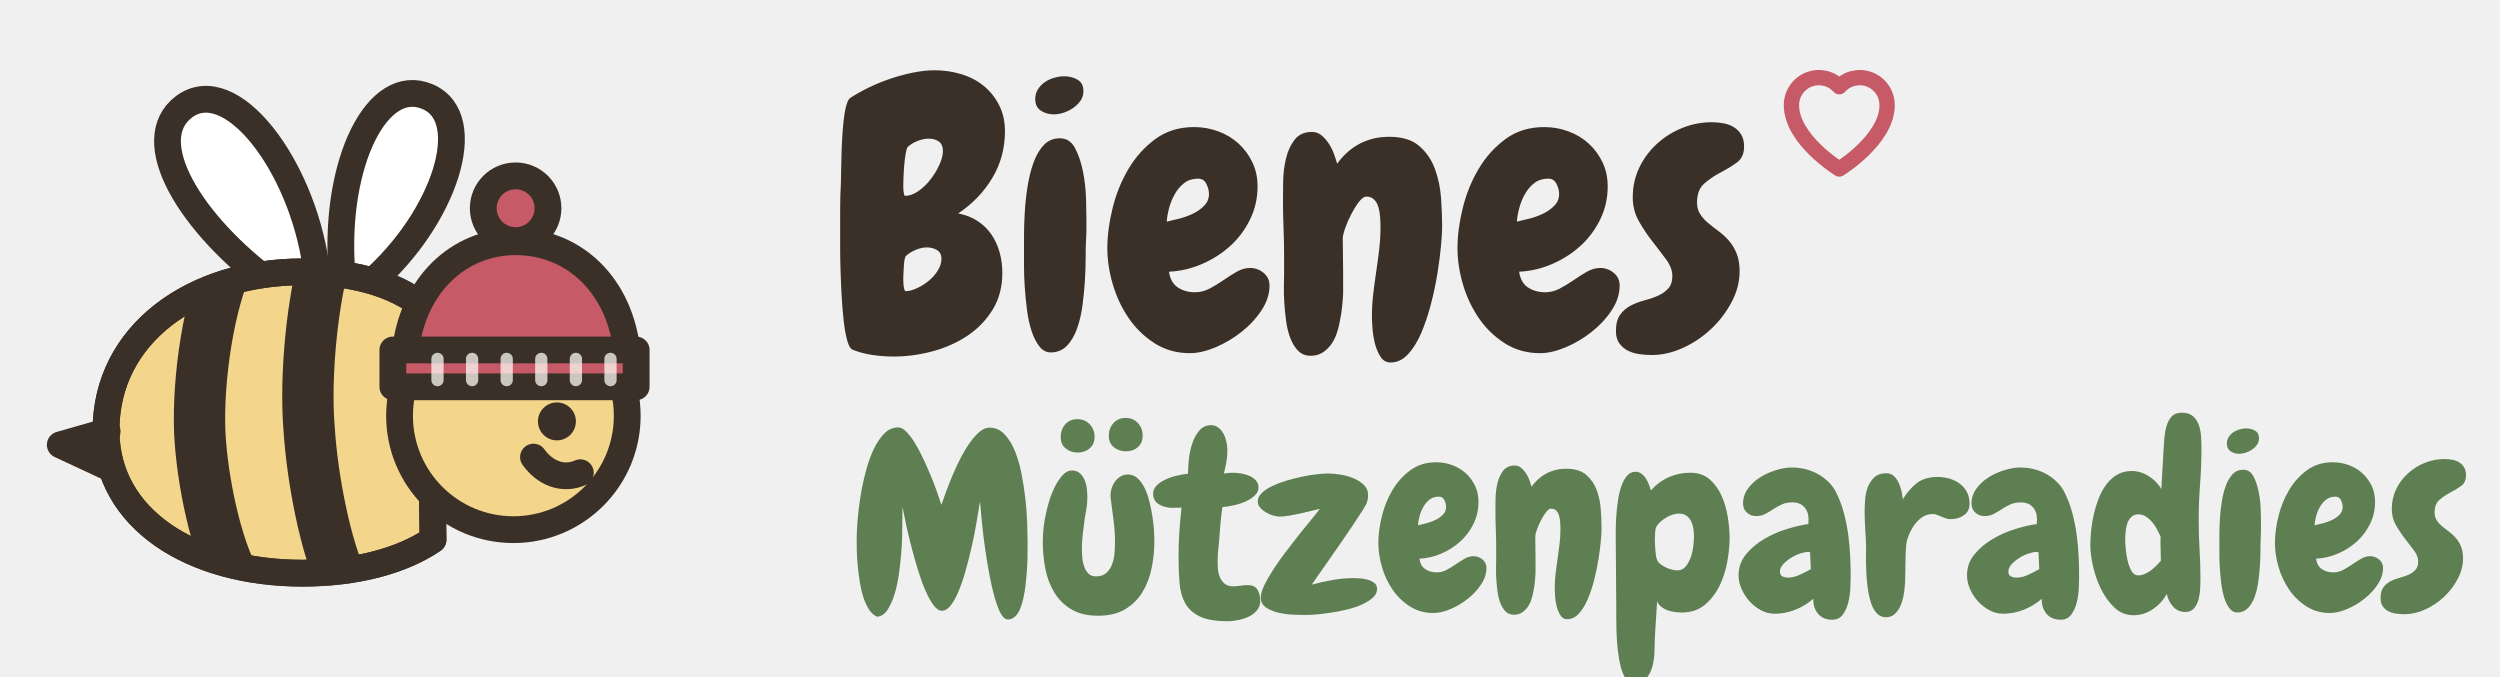
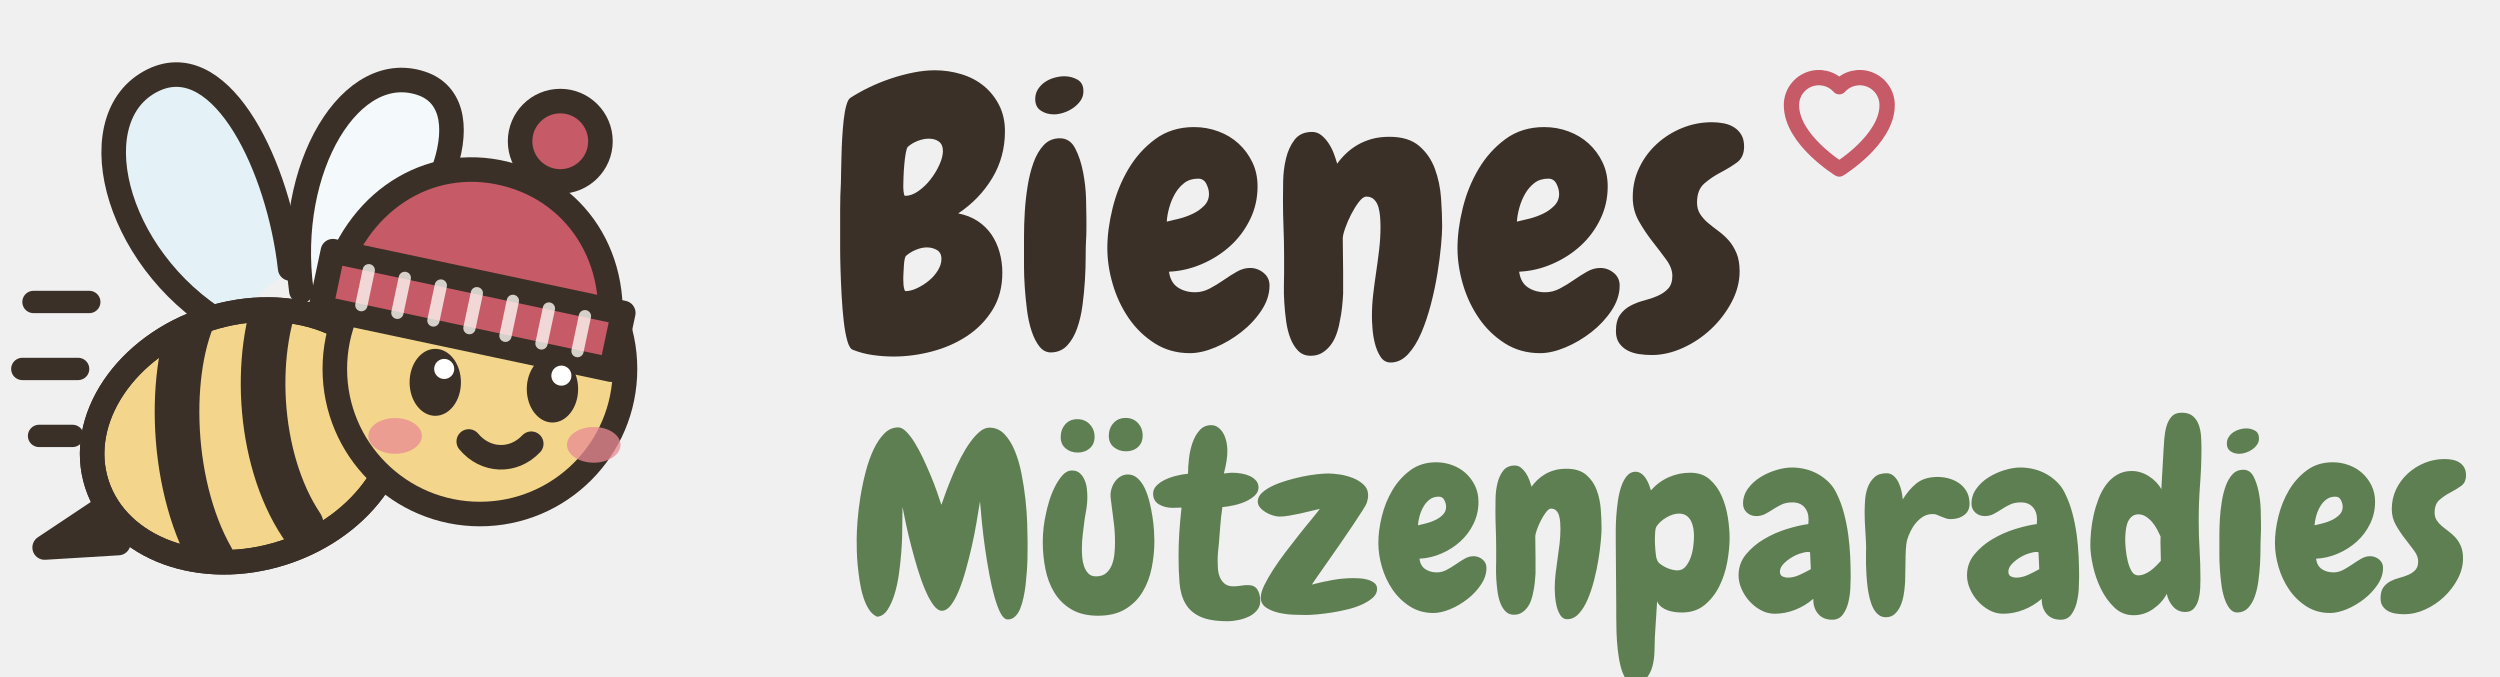
<svg xmlns="http://www.w3.org/2000/svg" viewBox="0 0 196 53" role="img" aria-label="Bienes Mützenparadies">
  <g transform="translate(0 -1.7) scale(0.875)">
    <defs>
      <clipPath id="lc-body">
-         <path d="M9.5 40.5c0-8.6 7.8-14.2 17.6-14.2 5 0 8.9 1.3 11.4 3.6l.3 20.4c-2.8 1.9-6.9 3-11.7 3-9.8 0-17.6-4.8-17.6-12.8Z" />
+         <ellipse cx="22" cy="41" rx="14" ry="11" transform="rotate(-18 22 41)" />
      </clipPath>
    </defs>
-     <g fill="none" stroke="#3A3027" stroke-width="2.4" stroke-linecap="round" stroke-linejoin="round">
-       <path d="M24.5 27.5C17 22 12.5 14.5 16.5 11.5c4.2-3.1 10.5 5.2 11.8 14.2" fill="#FFFFFF" />
-       <path d="M30.6 25.9c-.6-9.4 3.2-17.2 7.7-15.3 4.5 1.9 1.5 10.9-5 16.6" fill="#FFFFFF" />
-       <path d="M9.5 40.5c0-8.6 7.8-14.2 17.6-14.2 5 0 8.9 1.3 11.4 3.6l.3 20.4c-2.8 1.9-6.9 3-11.7 3-9.8 0-17.6-4.8-17.6-12.8Z" fill="#F3D68B" />
-       <path d="M9.6 40.6 5.4 41.8l4.5 2.1" fill="#3A3027" />
-       <path d="M20.5 25.3c-1.8 3.8-2.8 10.6-2.6 15.4.2 4.3 1.5 10.4 3.2 13.3M29.3 24.4c-1.3 4.2-2 11.2-1.6 16 .3 4.6 1.5 10.7 3.1 14" stroke-width="4.6" clip-path="url(#lc-body)" />
-       <path d="M9.5 40.5c0-8.6 7.8-14.2 17.6-14.2 5 0 8.9 1.3 11.4 3.6l.3 20.4c-2.8 1.9-6.9 3-11.7 3-9.8 0-17.6-4.8-17.6-12.8Z" />
-       <circle cx="46" cy="39.2" r="10.2" fill="#F3D68B" />
-       <path d="M36.3 33.6c.6-6.1 4.8-10 9.9-10 5.2 0 9.4 3.9 10 10" fill="#C65A66" />
-       <path d="M35.2 33.3h21.8v3.3H35.2z" fill="#C65A66" />
-       <circle cx="46.2" cy="20.6" r="2.9" fill="#C65A66" />
-       <path d="M47.8 42.9c1 1.4 2.6 2.1 4.2 1.4" />
+     <g fill="none" stroke="#3A3027" stroke-width="2.2" stroke-linecap="round" stroke-linejoin="round">
+       <path d="M3 29h5M2 35h5M3.5 41h3" stroke-width="2" />
+       <path d="M20 31c-10-6-13-19-6-22 6-2.5 11 8 12 17" fill="#E4F1F6" />
+       <path d="M27 28c-1.5-11 4.5-21 11-18.5 5.5 2.2 1 13-6 17.5" fill="#F4FAFC" />
+       <ellipse cx="22" cy="41" rx="14" ry="11" transform="rotate(-18 22 41)" fill="#F3D68B" />
+       <path d="M18 29c-3 5-3 16 1 23M25.5 27c-3 6-2.5 16 1.5 22" stroke-width="4" clip-path="url(#lc-body)" />
+       <ellipse cx="22" cy="41" rx="14" ry="11" transform="rotate(-18 22 41)" />
+       <path d="m9.4 47.4-5.4 3.6 6.6-.4" fill="#3A3027" />
+       <circle cx="43" cy="35" r="13" fill="#F3D68B" />
+       <path d="M30.6 30.4c.4-8 6-13.4 13-13.2 7 .2 12.4 5.9 12.2 13.9" fill="#C65A66" transform="rotate(12 43 25)" />
+       <path d="M30 27.2h26.6v5.2H30z" fill="#C65A66" transform="rotate(12 43 25)" />
+       <circle cx="50.2" cy="14.6" r="3.6" fill="#C65A66" />
+       <path d="M42 41.5c1.5 1.8 4 1.9 5.6.2" />
    </g>
-     <circle cx="49.9" cy="39.7" r="1.7" fill="#3A3027" />
-     <g stroke="#FBF8F3" stroke-width="1.1" stroke-linecap="round" opacity=".75">
-       <path d="M39.2 34.1v1.9M42.3 34.1v1.9M45.4 34.1v1.9M48.5 34.1v1.9M51.6 34.1v1.9M54.7 34.1v1.9" />
+     <g stroke="#FBF8F3" stroke-width="1.1" stroke-linecap="round" opacity=".8" transform="rotate(12 43 25)">
+       <path d="M33.5 28.2v3.2M36.8 28.2v3.2M40.1 28.2v3.2M43.4 28.2v3.2M46.7 28.2v3.2M50 28.2v3.2M53.3 28.2v3.2" />
    </g>
+     <ellipse cx="39" cy="36.2" rx="2.3" ry="3" fill="#3A3027" />
+     <ellipse cx="49.5" cy="36.8" rx="2.3" ry="3" fill="#3A3027" />
+     <circle cx="39.8" cy="35" r=".9" fill="#fff" />
+     <circle cx="50.3" cy="35.6" r=".9" fill="#fff" />
+     <ellipse cx="35.4" cy="41" rx="2.4" ry="1.6" fill="#E98A93" opacity=".75" />
+     <ellipse cx="53.2" cy="41.8" rx="2.4" ry="1.6" fill="#E98A93" opacity=".75" />
  </g>
  <path d="M78.788 10.286Q78.788 12.307 77.792 13.962Q76.796 15.618 75.126 16.731Q76.005 16.907 76.649 17.331Q77.294 17.756 77.719 18.371Q78.144 18.987 78.363 19.763Q78.583 20.539 78.583 21.389Q78.583 23.059 77.807 24.304Q77.03 25.549 75.8 26.355Q74.569 27.161 73.061 27.556Q71.552 27.952 70.058 27.952Q69.237 27.952 68.417 27.834Q67.597 27.717 66.864 27.424Q66.601 27.336 66.425 26.706Q66.249 26.077 66.147 25.168Q66.044 24.26 65.985 23.205Q65.927 22.151 65.898 21.184Q65.868 20.217 65.868 19.485Q65.868 18.752 65.868 18.459Q65.868 17.434 65.868 16.394Q65.868 15.354 65.927 14.329Q65.927 14.065 65.941 13.508Q65.956 12.952 65.971 12.263Q65.985 11.575 66.029 10.813Q66.073 10.051 66.147 9.392Q66.22 8.733 66.352 8.264Q66.483 7.795 66.659 7.678Q67.333 7.239 68.153 6.843Q68.974 6.448 69.853 6.155Q70.731 5.862 71.61 5.686Q72.489 5.51 73.28 5.51Q74.364 5.51 75.375 5.818Q76.386 6.125 77.133 6.741Q77.88 7.356 78.334 8.249Q78.788 9.143 78.788 10.286ZM73.925 11.838Q73.925 11.34 73.617 11.106Q73.31 10.871 72.812 10.871Q72.401 10.871 71.947 11.047Q71.493 11.223 71.171 11.516Q71.083 11.604 71.01 12.014Q70.937 12.424 70.893 12.937Q70.849 13.45 70.834 13.904Q70.819 14.358 70.819 14.504Q70.819 14.563 70.819 14.695Q70.819 14.827 70.834 14.973Q70.849 15.12 70.878 15.237Q70.907 15.354 70.966 15.354Q71.464 15.354 71.991 14.988Q72.519 14.621 72.943 14.079Q73.368 13.538 73.647 12.922Q73.925 12.307 73.925 11.838ZM73.808 20.305Q73.808 19.807 73.456 19.602Q73.105 19.397 72.665 19.397Q72.255 19.397 71.801 19.587Q71.347 19.778 71.054 20.041Q70.966 20.1 70.922 20.334Q70.878 20.569 70.863 20.847Q70.849 21.125 70.834 21.374Q70.819 21.623 70.819 21.711Q70.819 21.77 70.819 21.946Q70.819 22.121 70.834 22.312Q70.849 22.502 70.893 22.663Q70.937 22.825 70.995 22.825Q71.405 22.825 71.903 22.59Q72.401 22.356 72.826 22.004Q73.251 21.653 73.529 21.199Q73.808 20.745 73.808 20.305ZM84.94 7.151Q84.94 7.561 84.721 7.883Q84.501 8.205 84.149 8.454Q83.798 8.704 83.388 8.835Q82.978 8.967 82.626 8.967Q82.04 8.967 81.601 8.674Q81.161 8.381 81.161 7.766Q81.161 7.327 81.381 6.99Q81.601 6.653 81.923 6.433Q82.245 6.213 82.655 6.096Q83.065 5.979 83.446 5.979Q84.003 5.979 84.472 6.243Q84.94 6.506 84.94 7.151ZM85.175 17.112Q85.175 17.522 85.175 17.976Q85.175 18.43 85.146 18.84Q85.116 19.338 85.116 20.173Q85.116 21.008 85.058 21.975Q84.999 22.942 84.867 23.938Q84.735 24.934 84.442 25.754Q84.149 26.575 83.666 27.087Q83.183 27.6 82.45 27.629Q81.894 27.659 81.513 27.19Q81.132 26.721 80.883 25.974Q80.634 25.227 80.517 24.304Q80.399 23.381 80.341 22.517Q80.282 21.653 80.282 20.92Q80.282 20.188 80.282 19.836Q80.282 19.368 80.282 18.503Q80.282 17.639 80.341 16.643Q80.399 15.647 80.561 14.621Q80.722 13.596 81.029 12.746Q81.337 11.897 81.835 11.37Q82.333 10.842 83.095 10.842Q83.886 10.842 84.296 11.633Q84.706 12.424 84.911 13.479Q85.116 14.534 85.146 15.574Q85.175 16.614 85.175 17.112ZM99.53 22.385Q99.53 23.381 98.9 24.333Q98.271 25.286 97.318 26.033Q96.366 26.78 95.282 27.234Q94.198 27.688 93.29 27.688Q91.737 27.688 90.522 26.912Q89.306 26.135 88.485 24.934Q87.665 23.733 87.24 22.283Q86.815 20.832 86.815 19.455Q86.815 17.991 87.226 16.321Q87.636 14.651 88.471 13.245Q89.306 11.838 90.58 10.901Q91.855 9.963 93.612 9.963Q94.608 9.963 95.517 10.3Q96.425 10.637 97.099 11.252Q97.773 11.868 98.183 12.717Q98.593 13.567 98.593 14.621Q98.593 15.998 98.007 17.2Q97.421 18.401 96.454 19.28Q95.487 20.159 94.228 20.701Q92.968 21.243 91.649 21.301Q91.767 22.151 92.338 22.532Q92.909 22.913 93.7 22.913Q94.286 22.913 94.843 22.62Q95.399 22.327 95.927 21.96Q96.454 21.594 96.967 21.301Q97.48 21.008 98.007 21.008Q98.593 21.008 99.062 21.389Q99.53 21.77 99.53 22.385ZM94.784 15.207Q94.784 14.827 94.579 14.416Q94.374 14.006 93.935 14.006Q93.29 14.006 92.851 14.343Q92.411 14.68 92.118 15.193Q91.825 15.705 91.664 16.291Q91.503 16.877 91.474 17.375Q91.884 17.288 92.455 17.141Q93.026 16.995 93.539 16.746Q94.052 16.496 94.418 16.116Q94.784 15.735 94.784 15.207ZM109.023 28.42Q108.524 28.42 108.231 27.966Q107.939 27.512 107.792 26.926Q107.646 26.34 107.602 25.74Q107.558 25.139 107.558 24.817Q107.558 23.938 107.66 23.059Q107.763 22.18 107.895 21.301Q108.026 20.422 108.129 19.543Q108.231 18.664 108.231 17.786Q108.231 17.434 108.202 17.024Q108.173 16.614 108.07 16.247Q107.968 15.881 107.733 15.647Q107.499 15.413 107.118 15.413Q106.855 15.413 106.532 15.837Q106.21 16.262 105.932 16.804Q105.653 17.346 105.463 17.888Q105.273 18.43 105.273 18.694Q105.273 19.338 105.287 19.997Q105.302 20.657 105.302 21.33V23.03Q105.273 23.557 105.214 24.114Q105.155 24.67 105.038 25.198Q104.95 25.725 104.774 26.208Q104.599 26.692 104.32 27.058Q104.042 27.424 103.661 27.659Q103.28 27.893 102.753 27.893Q102.167 27.893 101.786 27.512Q101.405 27.131 101.171 26.531Q100.937 25.93 100.834 25.183Q100.731 24.436 100.688 23.718Q100.644 23 100.658 22.4Q100.673 21.799 100.673 21.448V20.071Q100.673 18.957 100.629 17.873Q100.585 16.789 100.585 15.705Q100.585 15.12 100.6 14.211Q100.614 13.303 100.819 12.439Q101.024 11.575 101.493 10.959Q101.962 10.344 102.87 10.344Q103.28 10.344 103.603 10.608Q103.925 10.871 104.174 11.252Q104.423 11.633 104.584 12.073Q104.745 12.512 104.833 12.834Q105.126 12.424 105.522 12.043Q105.917 11.663 106.415 11.37Q106.913 11.077 107.528 10.901Q108.144 10.725 108.935 10.725Q110.429 10.725 111.264 11.443Q112.099 12.161 112.494 13.23Q112.89 14.299 112.978 15.53Q113.065 16.76 113.065 17.756Q113.065 18.254 112.978 19.236Q112.89 20.217 112.699 21.404Q112.509 22.59 112.187 23.835Q111.864 25.08 111.425 26.106Q110.985 27.131 110.385 27.776Q109.784 28.42 109.023 28.42ZM126.981 22.385Q126.981 23.381 126.352 24.333Q125.722 25.286 124.77 26.033Q123.817 26.78 122.733 27.234Q121.649 27.688 120.741 27.688Q119.189 27.688 117.973 26.912Q116.757 26.135 115.937 24.934Q115.116 23.733 114.691 22.283Q114.267 20.832 114.267 19.455Q114.267 17.991 114.677 16.321Q115.087 14.651 115.922 13.245Q116.757 11.838 118.031 10.901Q119.306 9.963 121.064 9.963Q122.06 9.963 122.968 10.3Q123.876 10.637 124.55 11.252Q125.224 11.868 125.634 12.717Q126.044 13.567 126.044 14.621Q126.044 15.998 125.458 17.2Q124.872 18.401 123.905 19.28Q122.939 20.159 121.679 20.701Q120.419 21.243 119.101 21.301Q119.218 22.151 119.789 22.532Q120.36 22.913 121.151 22.913Q121.737 22.913 122.294 22.62Q122.851 22.327 123.378 21.96Q123.905 21.594 124.418 21.301Q124.931 21.008 125.458 21.008Q126.044 21.008 126.513 21.389Q126.981 21.77 126.981 22.385ZM122.235 15.207Q122.235 14.827 122.03 14.416Q121.825 14.006 121.386 14.006Q120.741 14.006 120.302 14.343Q119.862 14.68 119.569 15.193Q119.276 15.705 119.115 16.291Q118.954 16.877 118.925 17.375Q119.335 17.288 119.906 17.141Q120.478 16.995 120.99 16.746Q121.503 16.496 121.869 16.116Q122.235 15.735 122.235 15.207ZM136.737 11.487Q136.737 12.336 136.166 12.746Q135.595 13.157 134.892 13.523Q134.189 13.889 133.617 14.387Q133.046 14.885 133.046 15.881Q133.046 16.409 133.295 16.789Q133.544 17.17 133.91 17.478Q134.276 17.786 134.716 18.108Q135.155 18.43 135.522 18.84Q135.888 19.25 136.137 19.836Q136.386 20.422 136.386 21.272Q136.386 22.502 135.756 23.689Q135.126 24.875 134.145 25.798Q133.163 26.721 131.933 27.278Q130.702 27.834 129.501 27.834Q129.003 27.834 128.505 27.761Q128.007 27.688 127.611 27.483Q127.216 27.278 126.952 26.912Q126.689 26.545 126.689 25.959Q126.689 25.139 127.011 24.685Q127.333 24.231 127.831 23.967Q128.329 23.704 128.9 23.557Q129.472 23.411 129.97 23.191Q130.468 22.971 130.79 22.62Q131.112 22.268 131.112 21.623Q131.112 21.008 130.629 20.349Q130.146 19.69 129.56 18.943Q128.974 18.196 128.49 17.346Q128.007 16.496 128.007 15.471Q128.007 14.211 128.52 13.142Q129.032 12.073 129.897 11.282Q130.761 10.491 131.874 10.037Q132.987 9.582 134.218 9.582Q134.687 9.582 135.141 9.67Q135.595 9.758 135.946 9.978Q136.298 10.198 136.518 10.564Q136.737 10.93 136.737 11.487Z" fill="#3A3027" />
  <path transform="translate(138.2 3.0) scale(0.500)" d="M12 20.5s-7.5-4.6-7.5-10A4.3 4.3 0 0 1 12 7.6a4.3 4.3 0 0 1 7.5 2.9c0 5.4-7.5 10-7.5 10Z" fill="none" stroke="#C65A66" stroke-width="2.4" stroke-linejoin="round" />
  <path d="M80.405 45.871Q80.347 46.379 80.239 46.867Q80.132 47.355 79.976 47.736Q79.819 48.117 79.575 48.342Q79.331 48.566 79.019 48.566Q78.706 48.566 78.452 48.088Q78.198 47.609 77.974 46.818Q77.749 46.027 77.564 45.031Q77.378 44.035 77.231 43.01Q77.085 41.984 76.987 41.008Q76.89 40.031 76.831 39.309Q76.714 40.051 76.558 40.969Q76.401 41.887 76.187 42.834Q75.972 43.781 75.718 44.689Q75.464 45.598 75.171 46.311Q74.878 47.023 74.546 47.453Q74.214 47.883 73.843 47.883Q73.511 47.883 73.179 47.434Q72.847 46.984 72.534 46.252Q72.222 45.52 71.948 44.621Q71.675 43.723 71.44 42.814Q71.206 41.906 71.03 41.096Q70.855 40.285 70.757 39.738Q70.757 40.148 70.747 40.646Q70.737 41.145 70.737 41.359Q70.737 41.457 70.728 42.004Q70.718 42.551 70.659 43.312Q70.601 44.074 70.483 44.943Q70.366 45.812 70.142 46.555Q69.917 47.297 69.585 47.805Q69.253 48.312 68.765 48.352Q68.374 48.176 68.11 47.756Q67.847 47.336 67.671 46.77Q67.495 46.203 67.398 45.559Q67.3 44.914 67.241 44.299Q67.183 43.684 67.173 43.156Q67.163 42.629 67.163 42.297Q67.163 41.711 67.231 40.822Q67.3 39.934 67.456 38.957Q67.612 37.98 67.866 37.004Q68.12 36.027 68.481 35.256Q68.843 34.484 69.321 33.996Q69.8 33.508 70.425 33.508Q70.718 33.508 71.05 33.84Q71.382 34.172 71.714 34.709Q72.046 35.246 72.358 35.91Q72.671 36.574 72.954 37.248Q73.237 37.922 73.452 38.537Q73.667 39.152 73.804 39.582Q73.96 39.113 74.194 38.488Q74.429 37.863 74.712 37.189Q74.995 36.516 75.337 35.861Q75.679 35.207 76.05 34.689Q76.421 34.172 76.802 33.85Q77.183 33.527 77.573 33.527Q78.257 33.527 78.745 34.035Q79.233 34.543 79.565 35.354Q79.898 36.164 80.093 37.17Q80.288 38.176 80.396 39.162Q80.503 40.148 80.532 41.008Q80.562 41.867 80.562 42.395Q80.562 42.609 80.562 42.98Q80.562 43.352 80.552 43.82Q80.542 44.289 80.503 44.816Q80.464 45.344 80.405 45.871ZM90.503 42.414Q90.503 43.488 90.288 44.543Q90.073 45.598 89.565 46.428Q89.058 47.258 88.208 47.766Q87.358 48.273 86.089 48.273Q84.839 48.273 83.999 47.775Q83.159 47.277 82.661 46.457Q82.163 45.637 81.958 44.602Q81.753 43.566 81.753 42.492Q81.753 41.32 82.026 40.168Q82.085 39.855 82.251 39.299Q82.417 38.742 82.681 38.205Q82.944 37.668 83.286 37.277Q83.628 36.887 84.038 36.887Q84.429 36.887 84.663 37.102Q84.898 37.316 85.034 37.639Q85.171 37.961 85.21 38.322Q85.249 38.684 85.249 38.977Q85.249 39.426 85.181 39.855Q85.112 40.285 85.034 40.715Q84.956 41.301 84.888 41.887Q84.819 42.473 84.819 43.059Q84.819 43.352 84.849 43.713Q84.878 44.074 84.995 44.406Q85.112 44.738 85.327 44.963Q85.542 45.188 85.933 45.188Q86.44 45.188 86.743 44.914Q87.046 44.641 87.192 44.23Q87.339 43.82 87.378 43.352Q87.417 42.883 87.417 42.492Q87.417 41.633 87.3 40.803Q87.183 39.973 87.085 39.113Q87.065 39.016 87.065 38.84Q87.065 38.547 87.163 38.254Q87.261 37.961 87.437 37.727Q87.612 37.492 87.866 37.346Q88.12 37.199 88.433 37.199Q88.862 37.199 89.194 37.502Q89.526 37.805 89.751 38.283Q89.976 38.762 90.122 39.357Q90.269 39.953 90.356 40.529Q90.444 41.105 90.474 41.613Q90.503 42.121 90.503 42.414ZM89.585 34.152Q89.585 34.719 89.214 35.051Q88.843 35.383 88.276 35.383Q87.73 35.383 87.329 35.061Q86.929 34.738 86.929 34.172Q86.929 33.586 87.29 33.176Q87.651 32.766 88.257 32.766Q88.843 32.766 89.214 33.166Q89.585 33.566 89.585 34.152ZM85.815 34.25Q85.815 34.816 85.435 35.148Q85.054 35.48 84.487 35.48Q83.94 35.48 83.55 35.158Q83.159 34.836 83.159 34.27Q83.159 33.684 83.511 33.273Q83.862 32.863 84.468 32.863Q85.054 32.863 85.435 33.264Q85.815 33.664 85.815 34.25ZM96.245 48.703Q94.858 48.703 94.087 48.342Q93.315 47.98 92.935 47.316Q92.554 46.652 92.476 45.715Q92.398 44.777 92.398 43.625Q92.398 42.707 92.456 41.779Q92.515 40.852 92.632 39.797Q92.358 39.797 92.202 39.807Q92.046 39.816 91.948 39.816Q91.323 39.816 90.864 39.543Q90.405 39.27 90.405 38.703Q90.405 38.352 90.669 38.078Q90.933 37.805 91.343 37.609Q91.753 37.414 92.231 37.297Q92.71 37.18 93.14 37.141Q93.14 36.594 93.218 35.93Q93.296 35.266 93.501 34.689Q93.706 34.113 94.058 33.723Q94.409 33.332 94.956 33.332Q95.269 33.332 95.513 33.518Q95.757 33.703 95.913 33.986Q96.069 34.27 96.148 34.621Q96.226 34.973 96.226 35.305Q96.226 35.695 96.167 36.105Q96.108 36.516 95.952 37.121Q96.284 37.082 96.401 37.072Q96.519 37.062 96.616 37.062Q96.948 37.062 97.31 37.121Q97.671 37.18 97.974 37.316Q98.276 37.453 98.472 37.678Q98.667 37.902 98.667 38.215Q98.667 38.566 98.384 38.84Q98.101 39.113 97.671 39.309Q97.241 39.504 96.753 39.611Q96.265 39.719 95.835 39.758Q95.718 40.559 95.669 41.232Q95.62 41.906 95.562 42.59Q95.523 42.922 95.493 43.264Q95.464 43.605 95.464 43.957Q95.464 44.211 95.483 44.553Q95.503 44.895 95.62 45.207Q95.737 45.52 95.991 45.744Q96.245 45.969 96.694 45.969Q96.968 45.969 97.261 45.92Q97.554 45.871 97.847 45.871Q98.355 45.871 98.579 46.223Q98.804 46.574 98.804 47.121Q98.804 47.531 98.56 47.834Q98.315 48.137 97.944 48.322Q97.573 48.508 97.114 48.605Q96.655 48.703 96.245 48.703ZM107.964 46.164Q107.964 46.555 107.642 46.848Q107.319 47.141 106.821 47.375Q106.323 47.609 105.689 47.766Q105.054 47.922 104.439 48.02Q103.823 48.117 103.276 48.166Q102.73 48.215 102.398 48.215Q102.065 48.215 101.47 48.195Q100.874 48.176 100.288 48.049Q99.702 47.922 99.273 47.639Q98.843 47.355 98.843 46.848Q98.843 46.457 99.116 45.891Q99.39 45.324 99.819 44.66Q100.249 43.996 100.776 43.303Q101.304 42.609 101.812 41.965Q102.319 41.32 102.769 40.783Q103.218 40.246 103.472 39.895Q103.198 39.953 102.778 40.061Q102.358 40.168 101.909 40.266Q101.46 40.363 101.04 40.432Q100.62 40.5 100.327 40.5Q100.093 40.5 99.8 40.412Q99.507 40.324 99.243 40.168Q98.98 40.012 98.794 39.797Q98.608 39.582 98.608 39.309Q98.608 38.957 98.921 38.654Q99.233 38.352 99.741 38.107Q100.249 37.863 100.874 37.678Q101.499 37.492 102.105 37.365Q102.71 37.238 103.257 37.18Q103.804 37.121 104.136 37.121Q104.507 37.121 105.034 37.199Q105.562 37.277 106.06 37.473Q106.558 37.668 106.909 38.0Q107.261 38.332 107.261 38.84Q107.261 38.996 107.231 39.123Q107.202 39.25 107.163 39.406Q107.124 39.543 106.821 40.021Q106.519 40.5 106.079 41.154Q105.64 41.809 105.122 42.561Q104.605 43.312 104.136 43.977Q103.667 44.641 103.315 45.148Q102.964 45.656 102.847 45.832Q103.648 45.617 104.478 45.471Q105.308 45.324 106.128 45.324Q106.323 45.324 106.636 45.344Q106.948 45.363 107.241 45.451Q107.534 45.539 107.749 45.705Q107.964 45.871 107.964 46.164ZM116.538 44.523Q116.538 45.188 116.118 45.822Q115.698 46.457 115.064 46.955Q114.429 47.453 113.706 47.756Q112.983 48.059 112.378 48.059Q111.343 48.059 110.532 47.541Q109.722 47.023 109.175 46.223Q108.628 45.422 108.345 44.455Q108.062 43.488 108.062 42.57Q108.062 41.594 108.335 40.48Q108.608 39.367 109.165 38.43Q109.722 37.492 110.571 36.867Q111.421 36.242 112.593 36.242Q113.257 36.242 113.862 36.467Q114.468 36.691 114.917 37.102Q115.366 37.512 115.64 38.078Q115.913 38.645 115.913 39.348Q115.913 40.266 115.523 41.066Q115.132 41.867 114.487 42.453Q113.843 43.039 113.003 43.4Q112.163 43.762 111.284 43.801Q111.362 44.367 111.743 44.621Q112.124 44.875 112.651 44.875Q113.042 44.875 113.413 44.68Q113.784 44.484 114.136 44.24Q114.487 43.996 114.829 43.801Q115.171 43.605 115.523 43.605Q115.913 43.605 116.226 43.859Q116.538 44.113 116.538 44.523ZM113.374 39.738Q113.374 39.484 113.237 39.211Q113.101 38.938 112.808 38.938Q112.378 38.938 112.085 39.162Q111.792 39.387 111.597 39.729Q111.401 40.07 111.294 40.461Q111.187 40.852 111.167 41.184Q111.44 41.125 111.821 41.027Q112.202 40.93 112.544 40.764Q112.886 40.598 113.13 40.344Q113.374 40.09 113.374 39.738ZM122.866 48.547Q122.534 48.547 122.339 48.244Q122.144 47.941 122.046 47.551Q121.948 47.16 121.919 46.76Q121.89 46.359 121.89 46.145Q121.89 45.559 121.958 44.973Q122.026 44.387 122.114 43.801Q122.202 43.215 122.271 42.629Q122.339 42.043 122.339 41.457Q122.339 41.223 122.319 40.949Q122.3 40.676 122.231 40.432Q122.163 40.188 122.007 40.031Q121.851 39.875 121.597 39.875Q121.421 39.875 121.206 40.158Q120.991 40.441 120.806 40.803Q120.62 41.164 120.493 41.525Q120.366 41.887 120.366 42.062Q120.366 42.492 120.376 42.932Q120.386 43.371 120.386 43.82V44.953Q120.366 45.305 120.327 45.676Q120.288 46.047 120.21 46.398Q120.151 46.75 120.034 47.072Q119.917 47.395 119.731 47.639Q119.546 47.883 119.292 48.039Q119.038 48.195 118.687 48.195Q118.296 48.195 118.042 47.941Q117.788 47.688 117.632 47.287Q117.476 46.887 117.407 46.389Q117.339 45.891 117.31 45.412Q117.28 44.934 117.29 44.533Q117.3 44.133 117.3 43.898V42.98Q117.3 42.238 117.271 41.516Q117.241 40.793 117.241 40.07Q117.241 39.68 117.251 39.074Q117.261 38.469 117.398 37.893Q117.534 37.316 117.847 36.906Q118.159 36.496 118.765 36.496Q119.038 36.496 119.253 36.672Q119.468 36.848 119.634 37.102Q119.8 37.355 119.907 37.648Q120.015 37.941 120.073 38.156Q120.269 37.883 120.532 37.629Q120.796 37.375 121.128 37.18Q121.46 36.984 121.87 36.867Q122.28 36.75 122.808 36.75Q123.804 36.75 124.36 37.229Q124.917 37.707 125.181 38.42Q125.444 39.133 125.503 39.953Q125.562 40.773 125.562 41.438Q125.562 41.77 125.503 42.424Q125.444 43.078 125.317 43.869Q125.19 44.66 124.976 45.49Q124.761 46.32 124.468 47.004Q124.175 47.688 123.774 48.117Q123.374 48.547 122.866 48.547ZM135.601 42.18Q135.601 43.039 135.415 44.064Q135.23 45.09 134.79 45.969Q134.351 46.848 133.638 47.434Q132.925 48.02 131.851 48.02Q131.577 48.02 131.284 47.98Q130.991 47.941 130.728 47.844Q130.464 47.746 130.249 47.58Q130.034 47.414 129.917 47.141L129.741 49.953Q129.722 50.402 129.712 51.027Q129.702 51.652 129.556 52.219Q129.409 52.785 129.067 53.186Q128.726 53.586 128.081 53.586Q127.71 53.586 127.456 53.205Q127.202 52.824 127.056 52.238Q126.909 51.652 126.831 50.93Q126.753 50.207 126.733 49.543Q126.714 48.879 126.714 48.332Q126.714 47.785 126.714 47.531Q126.714 46.223 126.694 44.924Q126.675 43.625 126.675 42.316Q126.675 42.082 126.675 41.584Q126.675 41.086 126.714 40.5Q126.753 39.914 126.841 39.289Q126.929 38.664 127.105 38.146Q127.28 37.629 127.554 37.307Q127.827 36.984 128.218 36.984Q128.472 36.984 128.677 37.131Q128.882 37.277 129.028 37.502Q129.175 37.727 129.273 37.98Q129.37 38.234 129.429 38.449Q130.034 37.766 130.825 37.414Q131.616 37.062 132.515 37.062Q133.452 37.062 134.048 37.59Q134.644 38.117 134.985 38.898Q135.327 39.68 135.464 40.568Q135.601 41.457 135.601 42.18ZM132.808 42.023Q132.808 41.73 132.759 41.428Q132.71 41.125 132.583 40.861Q132.456 40.598 132.222 40.432Q131.987 40.266 131.636 40.266Q131.167 40.266 130.649 40.568Q130.132 40.871 129.878 41.262Q129.78 41.418 129.761 41.77Q129.741 42.121 129.741 42.297Q129.741 42.434 129.751 42.658Q129.761 42.883 129.78 43.117Q129.8 43.352 129.829 43.566Q129.858 43.781 129.917 43.898Q129.976 44.074 130.171 44.221Q130.366 44.367 130.601 44.484Q130.835 44.602 131.079 44.66Q131.323 44.719 131.499 44.719Q131.909 44.719 132.163 44.406Q132.417 44.094 132.564 43.664Q132.71 43.234 132.759 42.775Q132.808 42.316 132.808 42.023ZM145.093 45.246Q145.093 45.598 145.064 46.164Q145.034 46.73 144.898 47.268Q144.761 47.805 144.468 48.195Q144.175 48.586 143.648 48.586Q142.925 48.586 142.534 48.117Q142.144 47.648 142.163 46.945Q141.538 47.492 140.747 47.805Q139.956 48.117 139.136 48.117Q138.569 48.117 138.062 47.844Q137.554 47.57 137.163 47.141Q136.773 46.711 136.538 46.174Q136.304 45.637 136.304 45.109Q136.304 44.172 136.88 43.469Q137.456 42.766 138.296 42.268Q139.136 41.77 140.083 41.477Q141.03 41.184 141.773 41.086Q141.773 40.988 141.782 40.91Q141.792 40.832 141.792 40.734Q141.792 40.129 141.46 39.758Q141.128 39.387 140.523 39.387Q140.034 39.387 139.683 39.553Q139.331 39.719 139.019 39.924Q138.706 40.129 138.394 40.295Q138.081 40.461 137.69 40.461Q137.261 40.461 136.958 40.188Q136.655 39.914 136.655 39.484Q136.655 38.84 137.036 38.312Q137.417 37.785 137.993 37.424Q138.569 37.062 139.243 36.857Q139.917 36.652 140.483 36.652Q141.011 36.652 141.538 36.779Q142.065 36.906 142.534 37.17Q143.003 37.434 143.384 37.814Q143.765 38.195 143.999 38.703Q144.351 39.426 144.565 40.236Q144.78 41.047 144.898 41.896Q145.015 42.746 145.054 43.596Q145.093 44.445 145.093 45.246ZM141.968 44.621 141.909 43.293Q141.87 43.293 141.831 43.283Q141.792 43.273 141.753 43.273Q141.499 43.273 141.118 43.4Q140.737 43.527 140.386 43.752Q140.034 43.977 139.79 44.25Q139.546 44.523 139.546 44.816Q139.546 45.09 139.741 45.188Q139.937 45.285 140.19 45.285Q140.62 45.285 141.108 45.061Q141.597 44.836 141.968 44.621ZM153.042 40.695Q152.769 40.715 152.573 40.646Q152.378 40.578 152.183 40.5Q152.007 40.422 151.831 40.354Q151.655 40.285 151.44 40.305Q151.05 40.324 150.747 40.52Q150.444 40.715 150.2 41.008Q149.956 41.301 149.78 41.662Q149.605 42.023 149.507 42.375Q149.448 42.609 149.419 43.088Q149.39 43.566 149.39 44.113Q149.37 44.68 149.37 45.188Q149.37 45.695 149.331 45.988Q149.312 46.301 149.233 46.721Q149.155 47.141 148.989 47.512Q148.823 47.883 148.55 48.137Q148.276 48.391 147.847 48.391Q147.515 48.391 147.271 48.195Q147.026 48.0 146.86 47.678Q146.694 47.355 146.587 46.926Q146.48 46.496 146.421 46.047Q146.362 45.578 146.333 45.109Q146.304 44.641 146.294 44.221Q146.284 43.801 146.294 43.449Q146.304 43.098 146.304 42.883Q146.284 42.199 146.235 41.506Q146.187 40.812 146.187 40.129Q146.187 39.699 146.226 39.172Q146.265 38.645 146.44 38.186Q146.616 37.727 146.958 37.414Q147.3 37.102 147.905 37.102Q148.237 37.102 148.472 37.316Q148.706 37.531 148.853 37.844Q148.999 38.156 149.077 38.508Q149.155 38.859 149.175 39.152Q149.644 38.391 150.23 37.912Q150.815 37.434 151.753 37.395Q152.222 37.375 152.681 37.482Q153.14 37.59 153.521 37.834Q153.901 38.078 154.146 38.469Q154.39 38.859 154.409 39.387Q154.448 40.012 154.038 40.344Q153.628 40.676 153.042 40.695ZM163.003 45.246Q163.003 45.598 162.974 46.164Q162.944 46.73 162.808 47.268Q162.671 47.805 162.378 48.195Q162.085 48.586 161.558 48.586Q160.835 48.586 160.444 48.117Q160.054 47.648 160.073 46.945Q159.448 47.492 158.657 47.805Q157.866 48.117 157.046 48.117Q156.48 48.117 155.972 47.844Q155.464 47.57 155.073 47.141Q154.683 46.711 154.448 46.174Q154.214 45.637 154.214 45.109Q154.214 44.172 154.79 43.469Q155.366 42.766 156.206 42.268Q157.046 41.77 157.993 41.477Q158.94 41.184 159.683 41.086Q159.683 40.988 159.692 40.91Q159.702 40.832 159.702 40.734Q159.702 40.129 159.37 39.758Q159.038 39.387 158.433 39.387Q157.944 39.387 157.593 39.553Q157.241 39.719 156.929 39.924Q156.616 40.129 156.304 40.295Q155.991 40.461 155.601 40.461Q155.171 40.461 154.868 40.188Q154.565 39.914 154.565 39.484Q154.565 38.84 154.946 38.312Q155.327 37.785 155.903 37.424Q156.48 37.062 157.153 36.857Q157.827 36.652 158.394 36.652Q158.921 36.652 159.448 36.779Q159.976 36.906 160.444 37.17Q160.913 37.434 161.294 37.814Q161.675 38.195 161.909 38.703Q162.261 39.426 162.476 40.236Q162.69 41.047 162.808 41.896Q162.925 42.746 162.964 43.596Q163.003 44.445 163.003 45.246ZM159.878 44.621 159.819 43.293Q159.78 43.293 159.741 43.283Q159.702 43.273 159.663 43.273Q159.409 43.273 159.028 43.4Q158.648 43.527 158.296 43.752Q157.944 43.977 157.7 44.25Q157.456 44.523 157.456 44.816Q157.456 45.09 157.651 45.188Q157.847 45.285 158.101 45.285Q158.53 45.285 159.019 45.061Q159.507 44.836 159.878 44.621ZM172.593 35.148Q172.593 36.574 172.485 37.98Q172.378 39.387 172.378 40.812Q172.378 41.965 172.446 43.098Q172.515 44.23 172.515 45.383Q172.515 45.695 172.495 46.135Q172.476 46.574 172.368 46.984Q172.261 47.395 172.017 47.688Q171.773 47.98 171.323 47.98Q170.737 47.98 170.356 47.541Q169.976 47.102 169.878 46.555Q169.507 47.258 168.804 47.746Q168.101 48.234 167.28 48.234Q166.401 48.234 165.767 47.629Q165.132 47.023 164.712 46.164Q164.292 45.305 164.087 44.367Q163.882 43.43 163.882 42.746Q163.882 42.258 163.94 41.633Q163.999 41.008 164.146 40.363Q164.292 39.719 164.526 39.104Q164.761 38.488 165.122 38.0Q165.483 37.512 165.981 37.219Q166.48 36.926 167.124 36.926Q167.827 36.926 168.472 37.336Q169.116 37.746 169.448 38.352L169.624 35.246Q169.644 34.875 169.683 34.377Q169.722 33.879 169.849 33.43Q169.976 32.98 170.249 32.668Q170.523 32.355 171.05 32.355Q171.616 32.355 171.929 32.629Q172.241 32.902 172.388 33.322Q172.534 33.742 172.564 34.23Q172.593 34.719 172.593 35.148ZM169.409 43.82Q169.409 43.371 169.39 42.941Q169.37 42.512 169.39 42.062Q169.273 41.809 169.116 41.506Q168.96 41.203 168.735 40.939Q168.511 40.676 168.237 40.5Q167.964 40.324 167.651 40.324Q167.3 40.324 167.085 40.539Q166.87 40.754 166.773 41.057Q166.675 41.359 166.646 41.711Q166.616 42.062 166.616 42.316Q166.616 42.551 166.655 43.01Q166.694 43.469 166.802 43.938Q166.909 44.406 167.105 44.758Q167.3 45.109 167.632 45.109Q167.886 45.109 168.14 45.002Q168.394 44.895 168.618 44.729Q168.843 44.562 169.048 44.357Q169.253 44.152 169.409 43.977ZM177.105 34.367Q177.105 34.641 176.958 34.855Q176.812 35.07 176.577 35.236Q176.343 35.402 176.069 35.49Q175.796 35.578 175.562 35.578Q175.171 35.578 174.878 35.383Q174.585 35.188 174.585 34.777Q174.585 34.484 174.731 34.26Q174.878 34.035 175.093 33.889Q175.308 33.742 175.581 33.664Q175.855 33.586 176.108 33.586Q176.48 33.586 176.792 33.762Q177.105 33.938 177.105 34.367ZM177.261 41.008Q177.261 41.281 177.261 41.584Q177.261 41.887 177.241 42.16Q177.222 42.492 177.222 43.049Q177.222 43.605 177.183 44.25Q177.144 44.895 177.056 45.559Q176.968 46.223 176.773 46.77Q176.577 47.316 176.255 47.658Q175.933 48.0 175.444 48.02Q175.073 48.039 174.819 47.727Q174.565 47.414 174.399 46.916Q174.233 46.418 174.155 45.803Q174.077 45.188 174.038 44.611Q173.999 44.035 173.999 43.547Q173.999 43.059 173.999 42.824Q173.999 42.512 173.999 41.936Q173.999 41.359 174.038 40.695Q174.077 40.031 174.185 39.348Q174.292 38.664 174.497 38.098Q174.702 37.531 175.034 37.18Q175.366 36.828 175.874 36.828Q176.401 36.828 176.675 37.355Q176.948 37.883 177.085 38.586Q177.222 39.289 177.241 39.982Q177.261 40.676 177.261 41.008ZM186.831 44.523Q186.831 45.188 186.411 45.822Q185.991 46.457 185.356 46.955Q184.722 47.453 183.999 47.756Q183.276 48.059 182.671 48.059Q181.636 48.059 180.825 47.541Q180.015 47.023 179.468 46.223Q178.921 45.422 178.638 44.455Q178.355 43.488 178.355 42.57Q178.355 41.594 178.628 40.48Q178.901 39.367 179.458 38.43Q180.015 37.492 180.864 36.867Q181.714 36.242 182.886 36.242Q183.55 36.242 184.155 36.467Q184.761 36.691 185.21 37.102Q185.659 37.512 185.933 38.078Q186.206 38.645 186.206 39.348Q186.206 40.266 185.815 41.066Q185.425 41.867 184.78 42.453Q184.136 43.039 183.296 43.4Q182.456 43.762 181.577 43.801Q181.655 44.367 182.036 44.621Q182.417 44.875 182.944 44.875Q183.335 44.875 183.706 44.68Q184.077 44.484 184.429 44.24Q184.78 43.996 185.122 43.801Q185.464 43.605 185.815 43.605Q186.206 43.605 186.519 43.859Q186.831 44.113 186.831 44.523ZM183.667 39.738Q183.667 39.484 183.53 39.211Q183.394 38.938 183.101 38.938Q182.671 38.938 182.378 39.162Q182.085 39.387 181.89 39.729Q181.694 40.07 181.587 40.461Q181.48 40.852 181.46 41.184Q181.733 41.125 182.114 41.027Q182.495 40.93 182.837 40.764Q183.179 40.598 183.423 40.344Q183.667 40.09 183.667 39.738ZM193.335 37.258Q193.335 37.824 192.954 38.098Q192.573 38.371 192.105 38.615Q191.636 38.859 191.255 39.191Q190.874 39.523 190.874 40.188Q190.874 40.539 191.04 40.793Q191.206 41.047 191.45 41.252Q191.694 41.457 191.987 41.672Q192.28 41.887 192.524 42.16Q192.769 42.434 192.935 42.824Q193.101 43.215 193.101 43.781Q193.101 44.602 192.681 45.393Q192.261 46.184 191.606 46.799Q190.952 47.414 190.132 47.785Q189.312 48.156 188.511 48.156Q188.179 48.156 187.847 48.107Q187.515 48.059 187.251 47.922Q186.987 47.785 186.812 47.541Q186.636 47.297 186.636 46.906Q186.636 46.359 186.851 46.057Q187.065 45.754 187.398 45.578Q187.73 45.402 188.11 45.305Q188.491 45.207 188.823 45.061Q189.155 44.914 189.37 44.68Q189.585 44.445 189.585 44.016Q189.585 43.605 189.263 43.166Q188.94 42.727 188.55 42.229Q188.159 41.73 187.837 41.164Q187.515 40.598 187.515 39.914Q187.515 39.074 187.856 38.361Q188.198 37.648 188.774 37.121Q189.351 36.594 190.093 36.291Q190.835 35.988 191.655 35.988Q191.968 35.988 192.271 36.047Q192.573 36.105 192.808 36.252Q193.042 36.398 193.189 36.643Q193.335 36.887 193.335 37.258Z" fill="#5E7F52" />
</svg>
